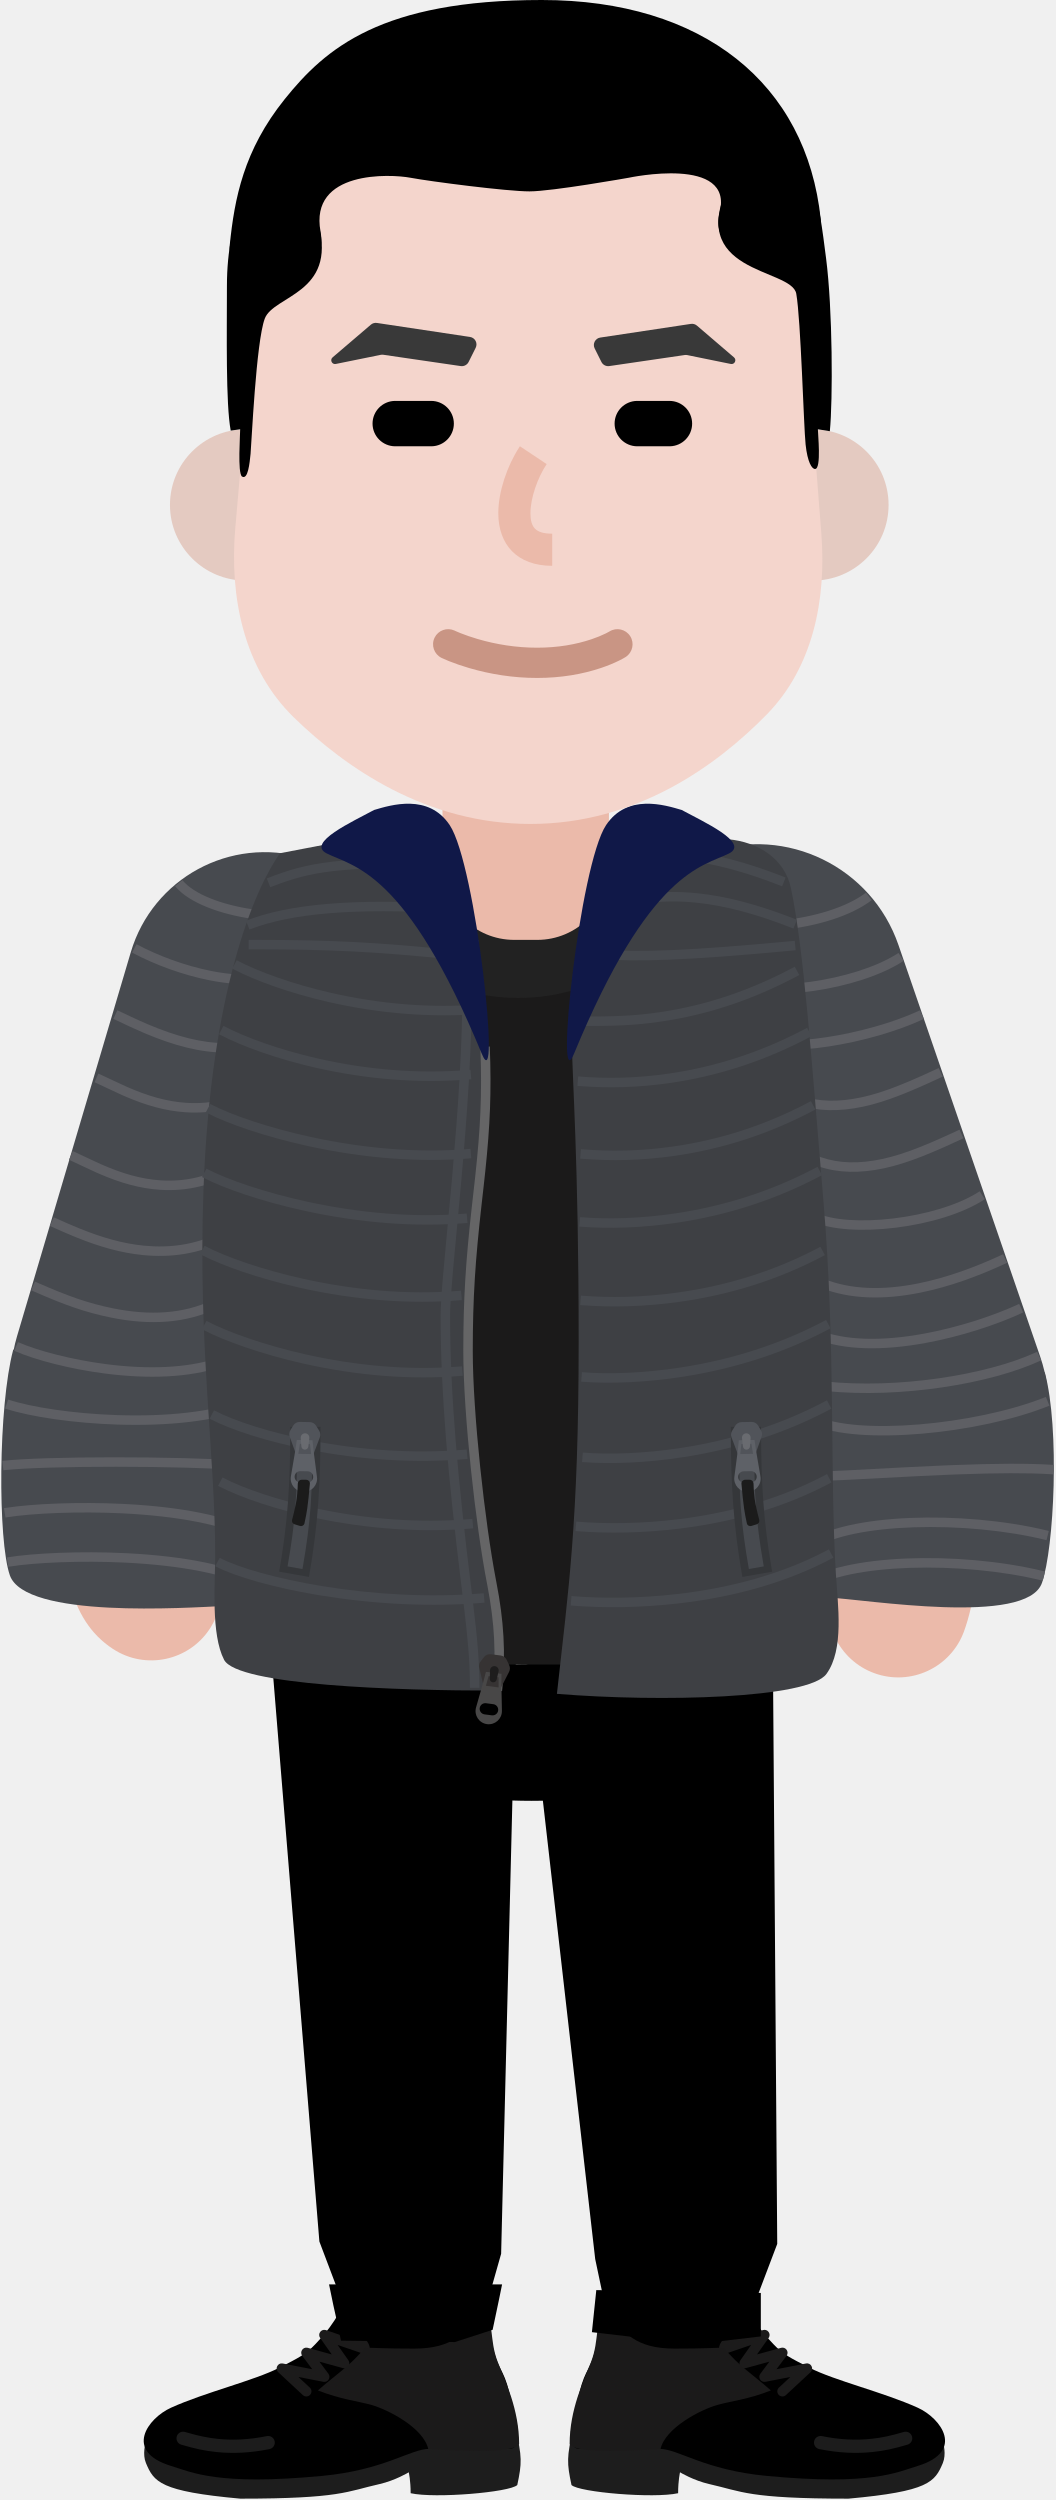
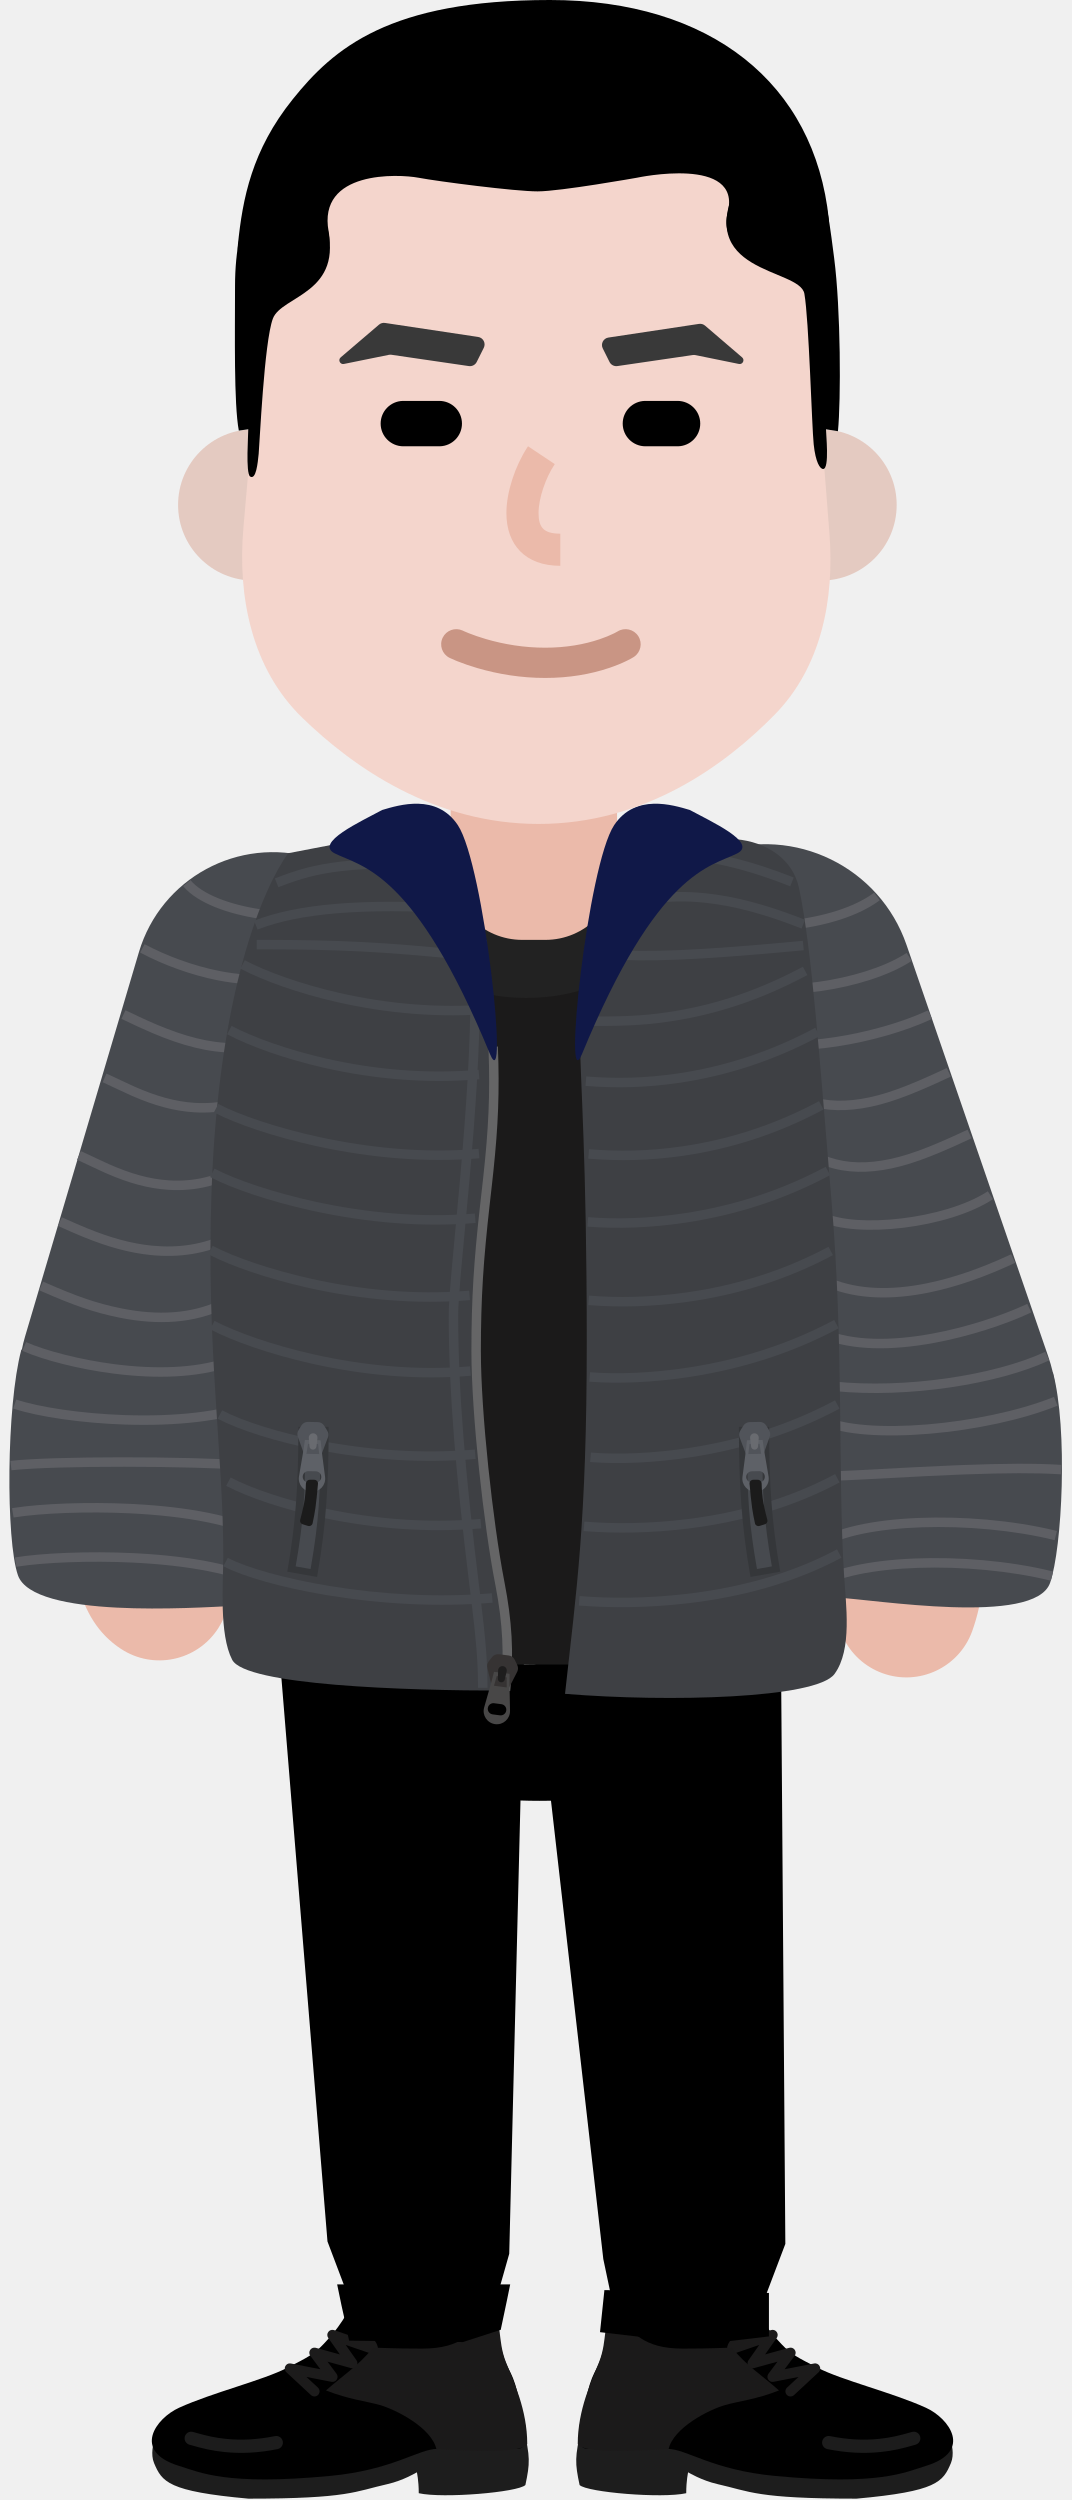
- <svg xmlns="http://www.w3.org/2000/svg" width="558px" height="1322px" viewBox="0 0 558 1322" version="1.1">
+ <svg xmlns="http://www.w3.org/2000/svg" width="600px" height="1400px" viewBox="0 0 558 1322" version="1.1">
  <g id="GEE!-ME" stroke="none" stroke-width="1" fill="none" fill-rule="evenodd">
    <g id="gee_me_079" transform="translate(-318, -139)">
      <g transform="translate(305, 139)">
        <g id="lower-limb" transform="translate(88.99999, 821.977)" fill-rule="nonzero">
          <g id="Group-6" transform="translate(0, 399.6864)">
            <path d="M1.177,80.797 C-0.701,76.327 0.65,70.207 1.702,68.537 C2.753,66.877 130.449,59.207 130.449,59.207 C151.644,57.547 193.655,50.547 196.559,62.597 C200.15,77.507 199.986,80.877 197.538,92.417 C193.621,96.267 154,99.627 141.153,96.747 C141.153,90.007 140.153,85.687 140.153,85.687 C140.153,85.687 132.992,90.047 124.591,91.937 C107.456,95.787 104.175,99.627 51.101,99.627 C8.534,95.777 5.381,90.787 1.177,80.797 Z" id="Path" fill="#1D1D1D" />
            <path d="M139.279,15.947 C149.929,16.087 166.192,12.717 175.042,0.887 C175.821,-0.153 177.364,-0.323 178.268,0.617 C186.278,8.897 181.1,4.177 184.304,18.367 C187.46,32.347 190.126,30.347 193.283,43.337 C195.468,52.327 202.547,73.297 193.283,73.297 L151.028,73.297 C141.031,73.297 127.529,84.467 94.238,87.607 C38.976,92.817 25.471,85.687 14.437,82.317 C-10.669,74.657 2.072,57.137 14.437,51.537 C32.551,43.337 58.512,37.177 71.717,30.377 C82,25.087 85.531,23.447 90.811,17.877 C97.567,10.747 100.422,6.207 102.561,2.657 C103.464,1.167 105.832,1.517 106.788,2.977 C112.618,11.887 129.446,15.827 139.279,15.947 Z" id="Path" fill="#000000" />
            <path d="M104.864,4.36 C106.168,3.756 107.706,4.28 108.38,5.527 L108.457,5.68 C108.828,6.483 109.579,7.48 110.737,8.712 L111.212,9.21 C111.542,9.548 111.904,9.908 112.341,10.334 L115.145,13.045 C116.111,13.994 116.522,14.442 117.143,15.173 C118.698,17.004 119.558,18.61 119.558,20.387 C119.558,22.188 117.839,23.47 116.133,22.997 L115.973,22.947 L102.521,18.335 L108.213,26.418 C109.644,28.45 107.812,31.142 105.438,30.625 L105.283,30.587 L92.891,27.18 L97.668,33.565 C99.118,35.505 97.487,38.197 95.14,37.87 L94.983,37.844 L81.787,35.274 L87.835,40.893 C88.885,41.869 88.987,43.482 88.098,44.579 L87.976,44.719 C87.001,45.769 85.388,45.87 84.291,44.981 L84.151,44.86 L71.158,32.79 C69.203,30.974 70.779,27.761 73.358,28.123 L73.517,28.15 L89.129,31.188 L83.825,24.098 C82.313,22.076 84.145,19.302 86.556,19.828 L86.711,19.867 L99.442,23.366 L93.287,14.625 C91.807,12.524 93.811,9.77 96.226,10.459 L96.378,10.506 L109.32,14.943 L108.544,14.193 C107.921,13.586 107.432,13.095 106.965,12.603 L106.791,12.419 C105.27,10.8 104.208,9.389 103.543,7.953 C102.916,6.596 103.507,4.988 104.864,4.36 Z" id="Path" fill="#1C1B1B" />
            <path d="M17.47,66.737 C18.011,64.881 19.954,63.815 21.81,64.357 L23.298,64.785 C29.357,66.509 33.68,67.44 39.148,68.006 C47.172,68.837 55.681,68.455 65.118,66.555 C67.013,66.174 68.859,67.401 69.24,69.296 C69.622,71.191 68.395,73.036 66.5,73.418 C56.364,75.458 47.146,75.872 38.428,74.969 C32.015,74.305 27.084,73.186 19.85,71.077 C17.995,70.536 16.929,68.593 17.47,66.737 Z" id="Path" fill-opacity="0.11" fill="#FFFFFF" />
            <path d="M92.094,42.397 C101.886,33.747 109.167,29.417 117,19.797 C121.243,19.797 126.844,20.277 143,20.277 C164.052,20.277 169.632,11.617 178.934,1.527 C186,5.847 182.361,14.987 187.257,27.487 C191.174,37.497 198.517,52.497 198.517,70.777 C195.09,76.547 161.309,73.657 150.539,73.657 C148.091,62.117 129,52.497 120.5,50.097 C113.039,47.987 104.334,47.207 92.094,42.397 Z" id="Path" fill="#1B1A1A" />
          </g>
          <g id="Group-5" transform="translate(224.4185, 399.6864)">
            <path d="M198.147,80.797 C200.025,76.327 198.673,70.207 197.621,68.537 C196.57,66.877 68.874,59.207 68.874,59.207 C47.679,57.547 5.668,50.547 2.764,62.597 C-0.827,77.507 -0.663,80.877 1.785,92.417 C5.702,96.267 45.323,99.627 58.17,96.747 C58.17,90.007 59.17,85.687 59.17,85.687 C59.17,85.687 66.331,90.047 74.732,91.937 C91.867,95.787 95.148,99.627 148.222,99.627 C190.789,95.777 193.943,90.787 198.147,80.797 Z" id="Path" fill="#1D1D1D" />
            <path d="M60.045,15.947 C49.394,16.087 33.131,12.717 24.281,0.887 C23.502,-0.153 21.959,-0.323 21.055,0.617 C13.046,8.897 18.223,4.177 15.02,18.367 C11.863,32.347 9.197,30.347 6.041,43.337 C3.855,52.327 -3.224,73.297 6.041,73.297 L48.295,73.297 C58.292,73.297 71.794,84.467 105.085,87.607 C160.348,92.817 173.852,85.687 184.886,82.317 C209.992,74.657 197.251,57.137 184.886,51.537 C166.772,43.337 140.811,37.177 127.606,30.377 C117.323,25.087 113.792,23.447 108.513,17.877 C101.756,10.747 98.902,6.207 96.762,2.657 C95.859,1.167 93.491,1.517 92.535,2.977 C86.705,11.887 69.877,15.827 60.045,15.947 Z" id="Path" fill="#000000" />
            <path d="M90.867,5.68 C91.494,4.323 93.103,3.732 94.46,4.36 C95.817,4.988 96.408,6.596 95.78,7.953 C95.163,9.287 94.203,10.598 92.852,12.075 L92.533,12.419 C92.011,12.974 91.48,13.51 90.779,14.193 L90.002,14.943 L102.946,10.506 C105.377,9.672 107.461,12.366 106.125,14.493 L106.037,14.625 L99.88,23.366 L112.613,19.867 C115.047,19.197 116.961,21.916 115.59,23.968 L115.498,24.098 L110.194,31.188 L125.806,28.15 C128.425,27.64 130.093,30.806 128.281,32.677 L128.166,32.79 L115.173,44.86 C114.078,45.877 112.365,45.814 111.347,44.719 C110.372,43.669 110.39,42.053 111.357,41.024 L111.488,40.893 L117.537,35.274 L104.341,37.844 C101.963,38.306 100.249,35.667 101.564,33.696 L101.656,33.565 L106.431,27.18 L94.041,30.587 C91.644,31.245 89.731,28.61 91.022,26.552 L91.11,26.418 L96.802,18.335 L83.35,22.947 C81.647,23.531 79.876,22.321 79.771,20.554 L79.766,20.387 C79.766,18.703 80.537,17.174 81.941,15.46 L82.353,14.971 C82.912,14.319 83.348,13.857 84.321,12.906 L86.982,10.334 C87.638,9.695 88.124,9.205 88.587,8.712 C89.662,7.568 90.386,6.626 90.781,5.855 L90.867,5.68 Z" id="Path" fill="#1C1B1B" />
            <path d="M177.514,64.357 C179.37,63.815 181.313,64.881 181.854,66.737 C182.395,68.593 181.329,70.536 179.473,71.077 C172.24,73.186 167.308,74.305 160.896,74.969 C152.177,75.872 142.96,75.458 132.824,73.418 C130.929,73.036 129.702,71.191 130.083,69.296 C130.465,67.401 132.31,66.174 134.205,66.555 C143.643,68.455 152.152,68.837 160.175,68.006 C166.081,67.395 170.651,66.357 177.514,64.357 Z" id="Path" fill-opacity="0.11" fill="#FFFFFF" />
            <path d="M107.229,42.397 C97.437,33.747 90.156,29.417 82.323,19.797 C78.08,19.797 72.479,20.277 56.323,20.277 C35.271,20.277 29.691,11.617 20.389,1.527 C13.323,5.847 16.962,14.987 12.066,27.487 C8.15,37.497 0.806,52.497 0.806,70.777 C4.233,76.547 38.014,73.657 48.784,73.657 C51.232,62.117 70.323,52.497 78.823,50.097 C86.284,47.987 94.99,47.207 107.229,42.397 Z" id="Path" fill="#1B1A1A" />
          </g>
          <ellipse id="Oval" fill="#000000" cx="205.002" cy="94.158" rx="100.994" ry="36.148" />
          <polygon id="Path" fill="#000000" points="63.18 -3.97903932e-13 198.18 -3.97903932e-13 189 369.813 181 398.023 104.5 394.023 92.886 363.323" />
          <polygon id="Path" fill="#000000" points="196.895 6.021 332.352 6.021 335 364.603 324 393.603 246 407.023 238.739 372.603" />
          <polygon id="Path" fill="#000000" points="98 386.023 189.5 386.023 187.824 394.253 184.5 410.023 164.5 416.503 104.324 415.753 103.324 411.253 102 404.753 100.324 397.253" />
          <polygon id="Path" fill="#000000" points="239.324 389.023 326.324 390.523 326.324 404.023 326.324 413.523 303 416.273 280 416.273 237 411.273" />
        </g>
        <g id="upper-limb" transform="translate(0.675537, 378.01)">
          <path d="M91.083,203.093 C100.378,184.895 122.666,177.678 140.864,186.974 C158.88,196.176 166.134,218.112 157.258,236.207 L156.984,236.755 C144.097,261.984 130.492,312.837 123.387,362.067 L123.173,363.558 C119.796,387.382 118.267,408.732 118.798,424.395 L118.825,425.149 C119.041,430.726 119.517,435.224 120.122,438.334 L120.18,438.63 L120.212,438.666 C130.719,450.695 132.533,468.614 123.625,482.732 L123.294,483.247 C112.112,500.35 89.181,505.15 72.078,493.967 C59.856,485.976 53.174,474.296 49.25,460.038 C46.715,450.829 45.351,440.193 44.88,428.003 C44.081,407.293 45.901,381.422 49.906,353.171 C58,296.076 73.698,237.128 91.083,203.093 Z" id="Path" fill="#EBBAAA" fill-rule="nonzero" />
          <path d="M423.868,164.961 C441.666,154.921 464.233,161.21 474.273,179.008 C497.97,221.017 515.462,280.371 524.491,342.406 C533.089,401.479 532.913,454.901 522.097,484.645 C515.113,503.849 493.884,513.756 474.68,506.772 C455.668,499.859 445.768,478.983 452.348,459.932 L452.552,459.355 C458.085,444.141 458.228,400.915 451.263,353.065 C443.518,299.857 428.711,249.342 410.377,216.36 L409.82,215.366 C399.78,197.568 406.07,175.001 423.868,164.961 Z" id="Path" fill="#EBBAAA" fill-rule="nonzero" />
          <rect id="Rectangle" fill="#F1EDED" fill-rule="nonzero" transform="translate(133.6575, 195.4443) rotate(18) translate(-133.6575, -195.4443) " x="78.722" y="187.101" width="109.872" height="16.687" />
          <rect id="Rectangle" fill="#F1EDED" fill-rule="nonzero" transform="translate(442.2389, 218.062) rotate(162) translate(-442.2389, -218.062) " x="387.303" y="209.719" width="109.872" height="16.687" />
          <path d="M155.279,125.707 C156.114,91.291 212.418,58.817 246.824,57.693 L298.395,59.751 C304.94,59.545 311.495,59.885 317.979,60.782 L396.386,71.625 C430.977,76.408 455.59,107.68 452.106,142.426 L437.274,290.314 L444.716,502.189 C444.788,504.003 358.54,502.282 356.726,502.189 L218.071,502.189 L139.262,490.294 C137.52,490.202 136.19,488.686 136.334,486.944 L151.733,271.895 L155.279,125.707 Z" id="Path" fill="#1B1A1A" fill-rule="nonzero" />
          <path d="M286.324,149.693 C326.088,149.693 358.324,127.979 358.324,101.193 C358.324,74.407 326.088,52.693 286.324,52.693 C246.559,52.693 214.324,74.407 214.324,101.193 C214.324,127.979 246.559,149.693 286.324,149.693 Z" id="Path" fill="#222222" fill-rule="nonzero" />
          <rect id="Rectangle" fill="#EBBAAA" fill-rule="nonzero" x="246.324" y="0" width="88" height="119" rx="37.911" />
          <rect id="Rectangle" fill="#474A4F" fill-rule="nonzero" transform="translate(122.211, 248.0856) rotate(16.5) translate(-122.211, -248.0856) " x="48.355" y="68.264" width="147.712" height="359.643" rx="73.856" />
          <path d="M17.527,455 C11.127,436.6 11.325,365.693 19.325,335.693 L131.526,337 C128.325,383.193 147.026,423.887 131.526,471.193 C110.526,472.193 25.527,478 17.527,455 Z" id="Path" fill="#474A4F" fill-rule="nonzero" />
          <path d="M84.508,121.287 C95.518,127.219 110.144,132.731 124.309,135.499 C142.653,139.083 158.903,137.943 171.621,131.032 L172.156,130.736 L174.601,135.098 C160.616,142.939 143.013,144.248 123.35,140.406 C108.981,137.598 94.224,132.094 82.887,126.09 L82.137,125.689 L84.508,121.287 Z" id="Path" fill="#5E5F64" fill-rule="nonzero" />
          <path d="M108.76,87.405 C121.024,102.381 167.146,109.381 193.15,99.944 L193.932,99.653 L195.715,104.325 C168.302,114.789 119.789,107.71 105.319,91.08 L104.891,90.573 L108.76,87.405 Z" id="Path" fill="#5E5F64" fill-rule="nonzero" />
          <path d="M62.331,194.28 L64.322,189.694 L64.833,189.923 C67.395,191.092 75.881,195.147 79.145,196.593 L79.342,196.68 C90.539,201.599 100.499,204.495 110.899,205.171 C123.908,206.015 136.508,203.146 148.858,195.755 L149.519,195.355 L152.129,199.619 C138.668,207.858 124.824,211.085 110.576,210.16 C99.796,209.46 89.57,206.55 78.251,201.659 L76.921,201.076 C73.214,199.421 64.174,195.096 62.425,194.322 L62.331,194.28 Z" id="Path" fill="#5E5F64" fill-rule="nonzero" />
          <path d="M48.814,235.28 L50.805,230.694 L51.666,231.084 C54.64,232.455 62.847,236.372 65.825,237.68 C77.022,242.599 86.982,245.495 97.382,246.171 C110.391,247.015 122.991,244.146 135.341,236.755 L136.002,236.355 L138.612,240.619 C125.151,248.858 111.307,252.085 97.058,251.16 C86.278,250.46 76.052,247.55 64.734,242.659 L63.403,242.076 C60.06,240.584 52.378,236.919 49.621,235.646 L48.814,235.28 Z" id="Path" fill="#5E5F64" fill-rule="nonzero" />
          <path d="M72.267,160.754 L74.383,156.224 L81.081,159.393 L81.62,159.647 C84.839,161.155 87.657,162.425 90.517,163.64 C105.651,170.067 119.138,173.642 131.895,173.587 C143.463,173.538 153.687,170.391 162.445,163.638 L162.939,163.252 L166.042,167.172 C156.249,174.925 144.77,178.532 131.917,178.587 C118.355,178.645 104.266,174.911 88.563,168.242 C86.171,167.227 83.814,166.175 81.245,164.987 L79.345,164.102 L72.267,160.754 Z" id="Path" fill="#5E5F64" fill-rule="nonzero" />
          <path d="M38.711,270.275 L40.732,265.701 L47.047,268.504 L48.589,269.177 C50.599,270.049 52.439,270.826 54.282,271.573 C66.421,276.499 77.331,279.597 88.463,280.699 C102.234,282.062 115.292,280.147 127.7,274.297 L128.402,273.962 L130.581,278.462 C117.091,284.996 102.879,287.151 87.97,285.675 C76.293,284.518 64.948,281.298 52.402,276.207 L50.989,275.628 C49.336,274.944 47.654,274.226 45.828,273.428 L38.711,270.275 Z" id="Path" fill="#5E5F64" fill-rule="nonzero" />
          <path d="M28.784,304.275 L30.806,299.701 L32.654,300.515 C48.174,307.315 58.852,311.161 72.155,313.85 C91.59,317.778 109.224,316.781 124.585,309.547 L125.233,309.238 L127.412,313.738 C110.796,321.786 91.86,322.934 71.164,318.751 C57.429,315.975 46.484,312.033 30.668,305.104 L28.784,304.275 Z" id="Path" fill="#5E5F64" fill-rule="nonzero" />
          <path d="M21.836,331.701 C32.193,336.28 50.336,341.007 68.372,343.343 C90.543,346.215 110.934,345.464 126.805,340.355 L127.534,340.116 L129.115,344.86 C112.316,350.459 90.925,351.306 67.729,348.301 C49.532,345.944 31.222,341.211 20.328,336.499 L19.815,336.275 L21.836,331.701 Z" id="Path" fill="#5E5F64" fill-rule="nonzero" />
          <path d="M16.615,362.075 C28.917,366.176 51.122,369.479 73.525,370.274 L74.387,370.303 C100.719,371.161 124.5,368.599 141.28,362.363 L141.948,362.111 L143.731,366.783 C126.187,373.48 101.513,376.19 74.224,375.3 C51.379,374.556 28.594,371.23 15.531,366.983 L15.033,366.819 L16.615,362.075 Z" id="Path" fill="#5E5F64" fill-rule="nonzero" />
          <path d="M13.543,394.504 C35.495,392.01 105.443,391.985 141.421,394.42 L142.501,394.494 L142.15,399.482 C107.144,397.017 37.348,396.992 14.777,399.398 L14.108,399.472 L13.543,394.504 Z" id="Path" fill="#5E5F64" fill-rule="nonzero" />
          <path d="M15.232,424.453 L14.41,419.521 L15.494,419.346 C29.672,417.136 54.158,416.128 77.067,417.24 L79.08,417.343 C107.822,418.89 132.022,423.49 147.913,431.484 L148.464,431.764 L146.177,436.21 C130.714,428.258 106.132,423.657 76.825,422.234 C53.945,421.123 29.462,422.158 15.748,424.369 L15.232,424.453 Z" id="Path" fill="#5E5F64" fill-rule="nonzero" />
          <path d="M15.913,445.576 C29.902,443.245 55.066,442.154 78.571,443.295 L80.583,443.398 C109.325,444.945 133.525,449.545 149.416,457.539 L149.967,457.819 L147.68,462.265 C132.217,454.313 107.635,449.712 78.328,448.289 C55.448,447.178 30.965,448.213 17.251,450.424 L16.735,450.508 L15.913,445.576 Z" id="Path" fill="#5E5F64" fill-rule="nonzero" />
          <rect id="Rectangle" fill="#474A4F" fill-rule="nonzero" transform="translate(450.2249, 256.2937) scale(-1, 1) rotate(18.99998) translate(-450.2249, -256.2937) " x="371.232" y="62.14" width="157.985" height="388.308" rx="78.993" />
          <path d="M274.824,515.989 C281.324,484.489 259.999,431.907 258.824,332.489 C258.289,287.238 267.868,231.018 269.824,182.989 C270.77,159.738 265.324,129.681 265.324,119.193 C259.324,116.693 248.824,103.193 243.824,100.193 C238.824,97.193 246.324,84.193 246.324,56.693 L160.439,73.166 C147.116,91.498 123.679,146.272 119.917,251.19 C116.928,334.57 126.21,391.254 126.109,445.193 C126.083,459.126 123.824,486.193 130.824,499.693 C137.824,513.193 221.824,515.989 274.824,515.989 Z" id="Path" fill="#3E4044" fill-rule="nonzero" />
          <path d="M487.449,125.899 L490.196,130.077 C466.46,145.69 417.052,152.514 397.785,143.555 L397.211,143.278 L399.438,138.802 C416.371,147.226 463.895,140.888 486.763,126.343 L487.449,125.899 Z" id="Path" fill="#5E5F64" fill-rule="nonzero" />
          <path d="M498.763,156.266 L500.882,160.796 C472.56,174.041 425.812,181.948 408.72,174.065 L408.211,173.821 L410.438,169.345 C425.203,176.69 470.496,169.21 497.937,156.649 L498.763,156.266 Z" id="Path" fill="#5E5F64" fill-rule="nonzero" />
          <path d="M470.251,94.032 L473.266,98.02 C462.365,106.262 444.751,111.777 425.393,113.766 C407.585,115.596 390.752,114.129 381.588,109.757 L381.211,109.573 L383.438,105.097 C391.492,109.103 407.683,110.56 424.882,108.792 C443.135,106.917 459.696,101.789 469.796,94.371 L470.251,94.032 Z" id="Path" fill="#5E5F64" fill-rule="nonzero" />
          <path d="M563.325,459 C569.725,440.6 572.822,377.693 564.822,347.693 L449.325,341 C461.526,379 440.325,417.693 449.325,466.693 C470.325,467.693 555.325,482 563.325,459 Z" id="Path" fill="#474A4F" fill-rule="nonzero" />
          <path d="M508.706,186.757 L510.807,191.295 L503.05,194.864 L500.434,196.041 C483.818,203.445 471.758,207.407 459.388,208.672 C447.489,209.888 436.639,208.166 426.733,203.004 L426.14,202.69 L428.505,198.286 C437.636,203.189 447.686,204.842 458.879,203.698 C470.808,202.478 482.654,198.537 499.276,191.082 L503.608,189.113 L508.706,186.757 Z" id="Path" fill="#5E5F64" fill-rule="nonzero" />
          <path d="M519.706,219.359 L521.807,223.897 L514.05,227.466 L511.434,228.643 C494.818,236.047 482.758,240.009 470.388,241.274 C458.489,242.49 447.639,240.768 437.733,235.606 L437.14,235.292 L439.505,230.888 C448.636,235.791 458.686,237.444 469.879,236.3 C481.808,235.08 493.654,231.139 510.276,223.684 L514.608,221.715 L519.706,219.359 Z" id="Path" fill="#5E5F64" fill-rule="nonzero" />
          <path d="M530.384,251.937 L533.131,256.115 C509.787,271.47 461.425,277.031 441.796,267.856 L441.21,267.573 L443.437,263.097 C460.807,271.738 507.275,266.623 529.711,252.372 L530.384,251.937 Z" id="Path" fill="#5E5F64" fill-rule="nonzero" />
          <path d="M542.762,285.224 L544.881,289.752 C529.607,296.902 514.365,302.4 499.196,305.495 C479.576,309.498 461.804,309.045 446.575,303.08 L445.885,302.805 L447.76,298.171 C462.112,303.979 479.164,304.479 498.197,300.596 C512.506,297.677 526.966,292.524 541.481,285.819 L542.762,285.224 Z" id="Path" fill="#5E5F64" fill-rule="nonzero" />
          <path d="M551.262,311.479 L553.381,316.007 C539.479,322.515 520.222,328.758 501.899,332.132 C478.968,336.354 458.774,336.031 443.485,330.046 L442.885,329.806 L444.76,325.172 C459.075,330.965 478.611,331.336 500.994,327.215 C518.553,323.981 537.029,318.038 550.491,311.837 L551.262,311.479 Z" id="Path" fill="#5E5F64" fill-rule="nonzero" />
          <path d="M560.762,336.812 L562.881,341.34 C536.108,353.872 488.284,361.479 449.24,357.596 L448.059,357.475 L448.586,352.503 C486.57,356.525 533.608,349.225 559.969,337.178 L560.762,336.812 Z" id="Path" fill="#5E5F64" fill-rule="nonzero" />
          <path d="M565.382,360.672 L567.257,365.306 C530.053,380.359 465.873,386.485 441.92,375.327 L441.207,374.983 L443.434,370.507 C465.035,381.253 527.728,375.51 564.282,361.11 L565.382,360.672 Z" id="Path" fill="#5E5F64" fill-rule="nonzero" />
          <path d="M516.543,396.724 C538.491,395.881 555.592,395.763 568.262,396.562 L569.494,396.644 L569.147,401.632 L567.936,401.552 C555.885,400.792 539.624,400.877 518.855,401.641 L514.569,401.805 C509.4,402.012 504.101,402.251 498.262,402.538 L461.517,404.466 L455.824,404.737 C450.953,404.955 447.279,405.075 444.473,405.101 L443.322,405.107 L443.322,400.107 L444.74,400.098 C448.243,400.057 453.151,399.871 460.063,399.532 L491.974,397.848 C499.274,397.473 505.653,397.171 511.764,396.916 L516.543,396.724 Z" id="Path" fill="#5E5F64" fill-rule="nonzero" />
          <path d="M438.85,437.458 C459.55,422.361 521.239,420.588 565.585,431.236 L566.924,431.562 L565.721,436.416 C523.023,425.837 462.421,427.319 442.391,441.077 L441.797,441.498 L438.85,437.458 Z" id="Path" fill="#5E5F64" fill-rule="nonzero" />
          <path d="M436.849,458.905 C457.547,443.808 519.237,442.036 563.583,452.683 L564.922,453.009 L563.719,457.863 C521.021,447.284 460.418,448.766 440.39,462.524 L439.796,462.945 L436.849,458.905 Z" id="Path" fill="#5E5F64" fill-rule="nonzero" />
          <path d="M130.495,164.485 C141.827,170.502 160.137,177.103 180.291,181.706 C206.012,187.58 232.976,189.957 259.678,187.821 L261.108,187.702 L261.537,192.684 C233.822,195.07 205.839,192.67 179.178,186.58 C158.932,181.956 140.473,175.344 128.705,169.194 L128.15,168.901 L130.495,164.485 Z" id="Path" fill="#474A4F" fill-rule="nonzero" />
          <path d="M137.495,129.78 C148.827,135.797 167.137,142.398 187.291,147.001 C213.012,152.875 239.976,155.252 266.678,153.116 L268.108,152.997 L268.537,157.979 C240.822,160.365 212.839,157.965 186.178,151.875 C165.932,147.251 147.473,140.639 135.705,134.489 L135.15,134.196 L137.495,129.78 Z" id="Path" fill="#474A4F" fill-rule="nonzero" />
          <path d="M143.822,123.988 L143.822,118.988 L147.644,118.991 C187.053,119.052 211.023,120.109 255.234,124.704 L258.084,125.002 L257.561,129.974 L253.324,129.533 C210.187,125.08 186.466,124.051 147.629,123.991 L143.822,123.988 Z" id="Path" fill="#474A4F" fill-rule="nonzero" />
          <path d="M318.325,331.193 C318.325,234.986 314.823,191.489 314.823,174.489 C314.823,157.489 319.323,139.489 319.323,127.989 C329.322,106.682 337.324,94.693 334.324,60.193 L397.235,65.774 C413.15,67.186 427.254,75.999 430.566,91.629 C437.377,123.767 441.421,181.858 447.763,257.124 C454.325,335 451.065,400.546 454.325,454 C455.341,470.672 458.819,494.193 449.323,507.193 C439.826,520.193 361.824,522.193 306.824,517.693 C312.825,462.968 318.325,427.401 318.325,331.193 Z" id="Path" fill="#3E4044" fill-rule="nonzero" />
          <path d="M261.822,145.988 C261.822,159.899 261.309,175.292 260.338,192.259 L260.24,193.961 C259.286,210.205 257.973,227.162 256.208,246.957 L252.112,291.176 L251.606,296.912 C250.733,307.07 250.325,313.474 250.325,317.488 C250.328,358.721 254.3,403.553 261.582,462.392 L262.319,468.362 C264.89,489.453 265.8,500.551 265.823,513.971 L265.823,514.488 L260.823,514.488 L260.817,512.469 C260.729,499.944 259.805,489.056 257.353,468.945 L256.18,459.443 C249.226,402.746 245.407,359.055 245.327,318.747 L245.325,317.488 C245.325,312.969 245.804,305.776 246.837,294.042 L247.865,282.819 C248.846,272.302 250.47,254.962 251.084,248.121 L251.647,241.765 C253.199,224.028 254.375,208.542 255.248,193.668 L255.441,190.292 C256.315,174.637 256.789,160.353 256.821,147.374 L256.822,145.988 L261.822,145.988 Z" id="Path" fill="#474A4F" fill-rule="nonzero" />
          <path d="M271.323,175.39 C272.264,199.349 271.477,217.224 268.947,241.327 L268.128,248.852 L266.99,258.949 C263.681,288.422 262.323,307.9 262.323,336.488 C262.323,369.269 268.723,426.975 274.6,457.59 L274.778,458.509 C278.8,479.119 279.773,496.073 277.926,515.099 L277.811,516.243 L272.838,515.733 C274.747,497.117 273.915,480.676 270.103,460.671 L269.871,459.467 C263.888,428.805 257.323,369.95 257.323,336.488 C257.323,308.21 258.644,288.752 261.842,259.998 L263.328,246.778 C263.437,245.798 263.538,244.877 263.637,243.967 C266.352,218.985 267.26,201.073 266.385,177.123 L266.326,175.586 L271.323,175.39 Z" id="Path" fill="#656566" fill-rule="nonzero" />
          <path d="M439.145,165.49 L441.504,169.898 C417.037,182.986 392.165,190.89 367.383,194.558 C349.704,197.174 333.838,197.464 318.759,196.287 L317.657,196.198 L318.07,191.216 C333.12,192.464 348.953,192.231 366.651,189.612 C390.477,186.085 414.393,178.553 437.948,166.126 L439.145,165.49 Z" id="Path" fill="#474A4F" fill-rule="nonzero" />
          <path d="M432.606,133.193 L434.965,137.601 C411.932,149.923 389.681,157.439 367.58,161.272 C352.616,163.868 341.393,164.533 323.735,164.514 L316.324,164.49 L316.324,159.49 L323.716,159.514 C341.118,159.533 352.102,158.882 366.725,156.346 C387.931,152.668 409.29,145.514 431.42,133.823 L432.606,133.193 Z" id="Path" fill="#474A4F" fill-rule="nonzero" />
          <path d="M432.59,119.501 L433.058,124.479 L426.459,125.092 C375.825,129.741 349.841,130.735 328.475,129.09 L327.118,128.981 L327.531,123.999 L328.867,124.105 C350.563,125.775 377.292,124.671 430.923,119.657 L432.59,119.501 Z" id="Path" fill="#474A4F" fill-rule="nonzero" />
          <path d="M142.413,108.865 C164.771,100.106 198.842,96.805 252.355,100.096 L253.983,100.198 L253.666,105.188 L250.463,104.991 C199.06,101.933 166.263,105.09 144.894,113.266 L144.236,113.521 L142.413,108.865 Z" id="Path" fill="#474A4F" fill-rule="nonzero" />
          <path d="M187.437,77.717 L188.614,77.579 C203.833,75.849 223.456,75.721 250.371,77.363 L252.483,77.494 L252.166,82.484 L250.075,82.354 C223.081,80.707 203.579,80.858 188.61,82.613 L188.037,82.681 C175.874,84.152 167.41,86.433 156.155,90.79 L155.236,91.148 L153.413,86.492 C165.497,81.758 174.484,79.284 187.437,77.717 Z" id="Path" fill="#474A4F" fill-rule="nonzero" />
          <path d="M349.828,94.847 C362.431,93.494 370.454,93.249 381.36,94.381 C396.226,95.925 412.84,100.176 432.679,107.949 L433.745,108.369 L431.904,113.017 C412,105.138 395.499,100.877 380.844,99.355 C370.348,98.265 362.631,98.5 350.339,99.821 L343.31,100.594 C340.494,100.896 339.082,101.02 337.223,101.141 L336.478,101.188 L336.171,96.198 L337.931,96.08 C339.049,95.998 340.144,95.898 341.733,95.733 L349.828,94.847 Z" id="Path" fill="#474A4F" fill-rule="nonzero" />
          <path d="M343.827,72.505 C356.43,71.152 364.454,70.907 375.36,72.04 C390.226,73.584 406.839,77.834 426.679,85.607 L427.745,86.026 L425.904,90.676 C406,82.796 389.498,78.535 374.843,77.013 C364.104,75.898 356.273,76.17 343.473,77.573 L337.041,78.281 C334.402,78.562 333.021,78.682 331.223,78.799 L330.478,78.846 L330.171,73.856 L331.931,73.738 C333.049,73.656 334.144,73.556 335.732,73.391 L343.827,72.505 Z" id="Path" fill="#474A4F" fill-rule="nonzero" />
          <path d="M444.645,238.989 L447.004,243.397 C422.557,256.475 396.759,264.573 370.64,268.509 C351.798,271.349 334.207,271.815 319.568,270.678 L318.657,270.604 L319.07,265.622 C333.517,266.82 351.061,266.403 369.895,263.565 C395.04,259.776 419.872,252.05 443.428,239.635 L444.645,238.989 Z" id="Path" fill="#474A4F" fill-rule="nonzero" />
          <path d="M441.145,204.285 L443.504,208.693 C419.054,221.773 394.086,229.614 369.102,233.195 C351.395,235.733 335.586,235.964 320.266,234.765 L319.118,234.672 L319.531,229.69 C334.861,230.962 350.651,230.788 368.393,228.245 C392.412,224.803 416.416,217.333 439.949,204.92 L441.145,204.285 Z" id="Path" fill="#474A4F" fill-rule="nonzero" />
          <path d="M449.145,319.989 L451.504,324.397 C427.062,337.472 400.534,345.781 373.402,350.007 C353.587,353.094 334.646,353.767 320.428,352.666 L319.657,352.604 L320.07,347.622 C333.98,348.776 352.853,348.148 372.632,345.067 C398.785,340.993 424.35,333.056 447.927,320.635 L449.145,319.989 Z" id="Path" fill="#474A4F" fill-rule="nonzero" />
          <path d="M449.606,362.481 L451.965,366.889 C427.523,379.964 400.994,388.273 373.863,392.5 C354.048,395.587 335.105,396.26 320.888,395.158 L320.118,395.096 L320.531,390.114 C334.44,391.268 353.314,390.641 373.093,387.559 C399.246,383.485 424.811,375.548 448.388,363.127 L449.606,362.481 Z" id="Path" fill="#474A4F" fill-rule="nonzero" />
          <path d="M446.145,281.285 L448.504,285.693 C424.092,298.753 398.12,306.691 371.594,310.408 C352.743,313.049 335.279,313.361 320.125,312.178 L319.118,312.096 L319.531,307.114 C334.567,308.362 352.022,308.101 370.901,305.456 C396.439,301.878 421.435,294.308 444.951,281.919 L446.145,281.285 Z" id="Path" fill="#474A4F" fill-rule="nonzero" />
          <path d="M449.645,401.489 L452.004,405.897 C427.658,418.921 400.546,426.731 372.075,430.268 C352.16,432.743 333.44,432.924 317.66,431.685 L316.657,431.604 L317.07,426.622 C332.733,427.921 351.486,427.788 371.459,425.306 C398.921,421.894 425.057,414.436 448.53,402.081 L449.645,401.489 Z" id="Path" fill="#474A4F" fill-rule="nonzero" />
          <path d="M450.645,441.285 L453.004,445.693 C428.689,458.7 400.904,466.43 371.285,469.855 C350.741,472.23 331.292,472.331 315.124,471.057 L314.118,470.975 L314.531,465.993 C330.585,467.325 350.092,467.272 370.71,464.888 C399.301,461.582 426.103,454.197 449.549,441.866 L450.645,441.285 Z" id="Path" fill="#474A4F" fill-rule="nonzero" />
          <path d="M121.497,239.985 C132.318,245.731 152.669,252.647 174.768,257.45 C202.463,263.469 230.933,265.956 257.703,263.819 L259.11,263.702 L259.539,268.684 C231.823,271.07 202.347,268.561 173.706,262.336 L171.977,261.955 C150.706,257.209 131.183,250.589 120.037,244.863 L119.152,244.401 L121.497,239.985 Z" id="Path" fill="#474A4F" fill-rule="nonzero" />
          <path d="M123.497,205.782 C134.318,211.528 154.669,218.444 176.768,223.247 C204.463,229.266 232.933,231.753 259.703,229.616 L261.11,229.499 L261.539,234.481 C233.823,236.867 204.347,234.358 175.706,228.133 L173.977,227.752 C152.706,223.006 133.183,216.386 122.037,210.66 L121.152,210.198 L123.497,205.782 Z" id="Path" fill="#474A4F" fill-rule="nonzero" />
          <path d="M121.497,320.485 C132.603,326.382 152.225,333.286 173.538,338.103 C200.578,344.214 228.486,346.748 255.205,344.616 L256.61,344.499 L257.039,349.481 C229.344,351.865 200.424,349.306 172.436,342.98 C151.02,338.14 131.242,331.219 119.644,325.16 L119.152,324.901 L121.497,320.485 Z" id="Path" fill="#474A4F" fill-rule="nonzero" />
          <path d="M125.497,367.782 C135.958,373.337 155.201,379.541 176.715,383.736 C202.969,388.856 230.715,390.785 257.616,388.624 L259.11,388.499 L259.539,393.481 C231.684,395.879 202.934,393.943 175.758,388.644 C154.089,384.418 134.624,378.179 123.595,372.431 L123.152,372.198 L125.497,367.782 Z" id="Path" fill="#474A4F" fill-rule="nonzero" />
          <path d="M120.497,280.782 C131.482,286.615 151.262,293.477 172.778,298.249 C199.926,304.271 227.96,306.752 254.704,304.616 L256.11,304.499 L256.539,309.481 C228.83,311.866 199.787,309.362 171.695,303.131 L169.897,302.726 C149.264,298.02 130.349,291.474 119.11,285.698 L118.152,285.198 L120.497,280.782 Z" id="Path" fill="#474A4F" fill-rule="nonzero" />
          <path d="M129.997,403.282 C140.834,409.036 159.66,415.449 180.503,419.845 C206.492,425.327 233.848,427.473 260.649,425.324 L262.11,425.202 L262.539,430.184 C234.756,432.576 206.39,430.416 179.471,424.738 C158.506,420.315 139.494,413.879 128.148,407.959 L127.652,407.698 L129.997,403.282 Z" id="Path" fill="#474A4F" fill-rule="nonzero" />
          <path d="M128.497,445.782 C138.325,451 158.988,456.85 182.641,460.723 C210.237,465.241 239.418,466.813 266.547,464.629 L268.11,464.499 L268.539,469.481 C240.533,471.892 210.349,470.326 181.833,465.657 L180.191,465.385 C157.007,461.478 136.79,455.73 126.511,450.386 L126.152,450.198 L128.497,445.782 Z" id="Path" fill="#474A4F" fill-rule="nonzero" />
          <g id="Group-4" transform="translate(263.7883, 496.7158)">
            <path d="M13.346,0.711 L8.136,0.033 C6.73,-0.149 5.333,0.425 4.462,1.544 L2.688,3.825 C1.942,4.784 1.673,6.029 1.955,7.211 L4.628,18.394 C5.014,20.008 6.357,21.216 8.002,21.431 L8.541,21.501 C10.217,21.719 11.85,20.86 12.619,19.354 L17.742,9.329 C18.308,8.221 18.326,6.911 17.79,5.787 L16.44,2.956 C15.856,1.732 14.691,0.886 13.346,0.711 Z" id="Path" fill="#363333" fill-rule="nonzero" />
            <path d="M13.71,10.409 L5.501,9.341 L4.045,14.959 L0.271,28.169 C-0.9,32.269 1.849,36.451 6.077,37.001 C10.305,37.551 14.033,34.212 13.95,29.949 L13.681,16.213 L13.71,10.409 Z M5.47,16.719 L6.9,11.578 L12.179,12.265 L12.206,17.596 L5.47,16.719 Z M4.768,31.839 L8.636,32.342 C10.494,32.584 12.11,31.066 11.984,29.197 C11.889,27.782 10.809,26.631 9.403,26.448 L5.534,25.945 C4.153,25.766 2.832,26.569 2.357,27.879 C1.709,29.666 2.882,31.593 4.768,31.839 Z" id="Shape" fill="#484747" />
            <path d="M7.665,8.523 L7.519,13 C7.488,13.952 8.186,14.773 9.13,14.895 C10.075,15.018 10.959,14.404 11.173,13.475 L12.178,9.11 C12.481,7.794 11.584,6.504 10.245,6.329 C8.906,6.155 7.709,7.173 7.665,8.523 Z" id="Path" fill="#1E1D1D" fill-rule="nonzero" />
          </g>
          <path d="M397.818,73.307 C409.018,67.707 383.818,56.307 372.818,50.307 C363.818,47.64 344.018,41.507 332.818,58.307 C318.818,79.307 305.447,204.456 315.818,179.307 C355.818,82.307 383.818,80.307 397.818,73.307 Z" id="Path" fill="#101848" fill-rule="nonzero" />
          <path d="M185.131,73.307 C173.931,67.707 199.131,56.307 210.131,50.307 C219.131,47.64 238.931,41.507 250.131,58.307 C264.131,79.307 277.501,204.456 267.131,179.307 C227.131,82.307 199.131,80.307 185.131,73.307 Z" id="Path" fill="#101848" fill-rule="nonzero" />
          <path d="M181.824,376.49 C181.824,405.812 180.649,427.327 175.957,454.423 L175.703,455.88 L159.946,453.1 C164.486,427.376 165.738,406.956 165.82,379.512 L165.824,376.49 L181.824,376.49 Z" id="Path" fill="#35373A" fill-rule="nonzero" />
          <path d="M169.324,381.49 L177.324,381.49 L177.356,387.31 C177.536,410.936 176.644,426.488 172.493,450.374 L172.264,451.685 L164.385,450.295 C168.48,427.093 169.466,412.101 169.371,389.914 L169.325,382.152 L169.324,381.49 Z" id="Path" fill="#474A4F" fill-rule="nonzero" />
          <g id="Group-3" transform="translate(165.2895, 373.8982)">
            <path d="M10.845,0.104 L5.592,0.001 C4.175,-0.027 2.849,0.697 2.106,1.904 L0.593,4.366 C-0.044,5.4 -0.175,6.668 0.235,7.811 L4.116,18.635 C4.676,20.197 6.143,21.251 7.803,21.284 L8.346,21.295 C10.036,21.328 11.564,20.295 12.164,18.714 L16.158,8.189 C16.6,7.025 16.475,5.722 15.819,4.663 L14.167,1.997 C13.452,0.843 12.202,0.131 10.845,0.104 Z" id="Path" fill="#51545A" fill-rule="nonzero" />
            <path d="M12.27,9.703 L3.993,9.54 L3.16,15.284 L0.855,28.828 C0.14,33.031 3.33,36.887 7.593,36.971 C11.856,37.055 15.196,33.327 14.647,29.099 L12.876,15.475 L12.27,9.703 Z M4.77,16.878 L5.628,11.611 L10.95,11.715 L11.561,17.011 L4.77,16.878 Z M5.727,31.983 L9.627,32.06 C11.5,32.097 12.94,30.411 12.611,28.567 C12.362,27.171 11.161,26.146 9.744,26.118 L5.844,26.041 C4.451,26.014 3.226,26.957 2.898,28.311 C2.449,30.158 3.826,31.946 5.727,31.983 Z" id="Shape" fill="#5E6167" />
            <path d="M6.054,8.491 L6.399,12.957 C6.473,13.907 7.256,14.646 8.208,14.665 C9.161,14.684 9.972,13.976 10.083,13.03 L10.604,8.58 C10.761,7.239 9.728,6.055 8.378,6.028 C7.028,6.002 5.949,7.145 6.054,8.491 Z" id="Path" fill="#696B70" fill-rule="nonzero" />
          </g>
          <path d="M174.235,404.49 L171.824,404.49 C170.719,404.49 169.825,405.385 169.798,406.489 C169.723,409.567 169.468,413.766 168.824,416.99 C168.049,420.862 167.291,423.743 166.794,425.633 L166.776,425.701 C166.511,426.709 167.092,427.726 168.088,428.033 L170.912,428.902 C171.968,429.227 173.078,428.632 173.327,427.556 C173.899,425.083 174.517,421.633 174.824,419.49 C175.161,417.126 175.879,410.796 176.195,406.575 C176.28,405.439 175.373,404.49 174.235,404.49 Z" id="Path" fill="#1B1B1B" fill-rule="nonzero" />
          <path d="M398.769,376.49 L414.769,376.49 L414.774,379.512 C414.855,406.457 416.063,426.631 420.403,451.702 L420.648,453.1 L404.891,455.88 C400.074,428.581 398.813,407.101 398.771,378.053 L398.769,376.49 Z" id="Path" fill="#35373A" fill-rule="nonzero" />
          <path d="M403.27,381.49 L411.27,381.49 L411.251,385.761 L411.239,387.375 C411.062,410.555 411.928,425.663 415.981,448.99 L416.21,450.295 L408.331,451.685 C404.139,427.933 403.126,412.5 403.224,389.86 L403.27,382.141 L403.27,381.49 Z" id="Path" fill="#474A4F" fill-rule="nonzero" />
          <g id="Group-2" transform="translate(398.8852, 373.8982)">
            <path d="M5.573,0.104 L10.827,0.001 C12.244,-0.027 13.57,0.697 14.313,1.904 L15.826,4.366 C16.463,5.4 16.595,6.668 16.185,7.811 L12.303,18.635 C11.743,20.197 10.276,21.251 8.616,21.284 L8.073,21.295 C6.383,21.328 4.854,20.295 4.255,18.714 L0.26,8.189 C-0.182,7.025 -0.056,5.721 0.6,4.663 L2.252,1.997 C2.966,0.843 4.217,0.131 5.573,0.104 Z" id="Path" fill="#51545A" fill-rule="nonzero" />
            <path d="M4.148,9.703 L12.426,9.54 L13.258,15.284 L15.563,28.828 C16.279,33.031 13.088,36.887 8.825,36.971 C4.562,37.055 1.222,33.327 1.771,29.099 L3.542,15.475 L4.148,9.703 Z M11.651,16.878 L10.793,11.611 L5.471,11.715 L4.86,17.011 L11.651,16.878 Z M10.692,31.983 L6.791,32.06 C4.917,32.097 3.478,30.411 3.807,28.567 C4.056,27.171 5.256,26.146 6.674,26.118 L10.575,26.041 C11.967,26.014 13.192,26.957 13.521,28.311 C13.97,30.158 12.592,31.946 10.692,31.983 Z" id="Shape" fill="#5E6167" />
            <path d="M10.366,8.491 L10.02,12.957 C9.947,13.907 9.164,14.646 8.211,14.665 C7.258,14.684 6.447,13.976 6.336,13.029 L5.815,8.58 C5.658,7.239 6.691,6.055 8.041,6.028 C9.391,6.002 10.47,7.145 10.366,8.491 Z" id="Path" fill="#696B70" fill-rule="nonzero" />
          </g>
          <path d="M406.356,404.49 L408.768,404.49 C409.872,404.49 410.767,405.385 410.793,406.489 C410.868,409.567 411.123,413.766 411.768,416.99 C412.542,420.862 413.3,423.743 413.798,425.633 L413.816,425.701 C414.081,426.709 413.5,427.726 412.503,428.033 L409.679,428.902 C408.624,429.227 407.513,428.632 407.264,427.556 C406.692,425.083 406.074,421.633 405.768,419.49 C405.43,417.126 404.712,410.796 404.396,406.575 C404.312,405.439 405.218,404.49 406.356,404.49 Z" id="Path" fill="#1B1B1B" fill-rule="nonzero" />
        </g>
        <g id="hand" transform="translate(102.879, 0.0008)" fill-rule="nonzero">
          <path d="M340,307.009 C362.091,307.009 380,289.1 380,267.009 C380,244.917 362.091,227.009 340,227.009 C317.909,227.009 300,244.917 300,267.009 C300,289.1 317.909,307.009 340,307.009 Z" id="Path" fill="#E4CAC1" />
          <path d="M40,307.009 C17.909,307.009 7.10542736e-15,289.1 7.10542736e-15,267.009 C7.10542736e-15,244.917 17.909,227.009 40,227.009 C62.091,227.009 80,244.917 80,267.009 C80,289.1 62.091,307.009 40,307.009 Z" id="Path" fill="#E4CAC1" />
          <path d="M39.121,167.202 C39.121,84.084 106.502,16.702 189.621,16.702 C272.74,16.702 340.121,84.084 340.121,167.202 L340.121,226.702 L344.447,282.182 C347.167,317.058 340.04,352.825 315.572,377.826 C288.826,405.154 246.444,435.702 190.621,435.702 C135.864,435.702 93.158,406.31 65.53,379.395 C39.129,353.674 31.344,315.929 34.545,279.209 L39.121,226.702 L39.121,167.202 Z" id="Path" fill="#F4D5CC" />
          <path d="M30.12,151.203 C30.122,112.703 44.429,89.703 54.723,82.703 C65.018,75.703 69.121,82.703 78.621,118.999 C88.121,155.295 54.723,156.203 50.121,168.5 C45.519,180.796 43.121,234.999 42.621,239.999 C42.121,244.999 41.242,253.872 38.121,251.999 C35.621,250.499 37.195,228.905 37.121,226.999 L32.121,227.703 C29.457,213.582 30.12,176.356 30.12,151.203 Z" id="Path" fill="#000000" />
          <path d="M346.94,136.526 C343.44,109.526 338.938,66.228 309.438,54.027 C279.938,41.825 322.436,45.823 296.62,95.498 C270.803,145.173 328.765,141.413 331.193,155.323 C333.622,169.233 335.12,225.498 336.12,234.998 C337.12,244.498 339.457,247.998 341.12,247.998 C344.622,247.998 342.545,228.904 342.62,226.998 L348.94,228.026 C350.568,211.577 350.44,163.526 346.94,136.526 Z" id="Path" fill="#000000" />
          <path d="M185.049,235.987 L199.193,245.417 C194.386,252.628 190.621,263.453 190.621,271.327 C190.621,278.92 193.363,282.112 201.758,282.2 L202.121,282.202 L202.121,299.202 C183.578,299.202 173.621,288.001 173.621,271.327 C173.621,260.032 178.32,246.321 184.699,236.518 L185.049,235.987 Z" id="Path" fill="#EBBAAA" />
          <path d="M264.121,211.999 C270.748,211.999 276.121,217.372 276.121,223.999 C276.121,230.525 270.912,235.834 264.426,235.995 L264.121,235.999 L247.121,235.999 C240.494,235.999 235.121,230.627 235.121,223.999 C235.121,217.474 240.33,212.165 246.816,212.003 L247.121,211.999 L264.121,211.999 Z" id="Path" fill="#000000" />
          <path d="M139.937,337.183 C141.842,333.293 146.485,331.639 150.406,333.408 L150.996,333.683 L151.296,333.819 C151.95,334.111 152.733,334.443 153.638,334.805 C156.279,335.86 159.331,336.924 162.741,337.922 C172.521,340.782 183.123,342.498 194.121,342.498 C205.033,342.498 214.674,340.812 222.936,338.021 C225.772,337.063 228.219,336.047 230.258,335.048 L230.89,334.733 C231.533,334.407 231.98,334.16 232.224,334.014 L232.347,333.94 C236.082,331.579 241.023,332.693 243.384,336.428 C245.697,340.088 244.673,344.907 241.116,347.32 L240.895,347.465 C240.659,347.614 240.301,347.828 239.822,348.097 L239.171,348.455 C238.605,348.76 237.98,349.082 237.296,349.417 C234.648,350.714 231.563,351.995 228.056,353.179 C218.193,356.511 206.834,358.498 194.121,358.498 C181.494,358.498 169.408,356.541 158.251,353.279 C154.333,352.133 150.799,350.901 147.698,349.661 L147.005,349.381 C145.447,348.745 144.302,348.229 143.602,347.887 C139.634,345.943 137.993,341.151 139.937,337.183 Z" id="Path" fill="#C99584" />
          <path d="M138.121,211.999 C144.748,211.999 150.121,217.372 150.121,223.999 C150.121,230.525 144.912,235.834 138.426,235.995 L138.121,235.999 L119.121,235.999 C112.494,235.999 107.121,230.627 107.121,223.999 C107.121,217.474 112.33,212.165 118.816,212.003 L119.121,211.999 L138.121,211.999 Z" id="Path" fill="#000000" />
          <path d="M190.121,101.203 C178.121,101.203 137.714,95.971 127.123,93.985 C116.532,92 73.62,89.999 79.623,122.499 C85.626,154.999 29.122,154 31.621,129.5 C34.12,105 38.951,79.5 60.622,52.5 C82.293,25.5 111.619,-2.84217094e-14 196.622,-2.84217094e-14 C281.624,-2.84217094e-14 336.621,44 344.121,116 C347.64,149.783 282.712,142.999 290.62,112.499 C298.527,81.999 242.621,93.985 242.621,93.985 C242.621,93.985 202.121,101.203 190.121,101.203 Z" id="Path" fill="#000000" />
          <path d="M161.658,183.924 L157.915,191.412 C157.143,192.956 155.467,193.83 153.759,193.581 L112.812,187.6 C112.355,187.533 111.89,187.546 111.437,187.638 L87.691,192.461 C85.668,192.872 84.424,190.322 85.993,188.981 L106.233,171.685 C107.115,170.932 108.28,170.598 109.427,170.771 L158.676,178.18 C161.363,178.584 162.874,181.493 161.658,183.924 Z" id="Path" fill="#393939" />
          <path d="M224.575,184.239 L228.15,191.407 C228.921,192.953 230.599,193.83 232.309,193.579 L272.191,187.739 C272.649,187.672 273.115,187.685 273.568,187.777 L296.564,192.46 C298.586,192.872 299.832,190.324 298.265,188.981 L278.665,172.19 C277.783,171.434 276.615,171.099 275.466,171.272 L227.558,178.498 C224.873,178.903 223.363,181.809 224.575,184.239 Z" id="Path" fill="#393939" />
        </g>
      </g>
    </g>
  </g>
</svg>
